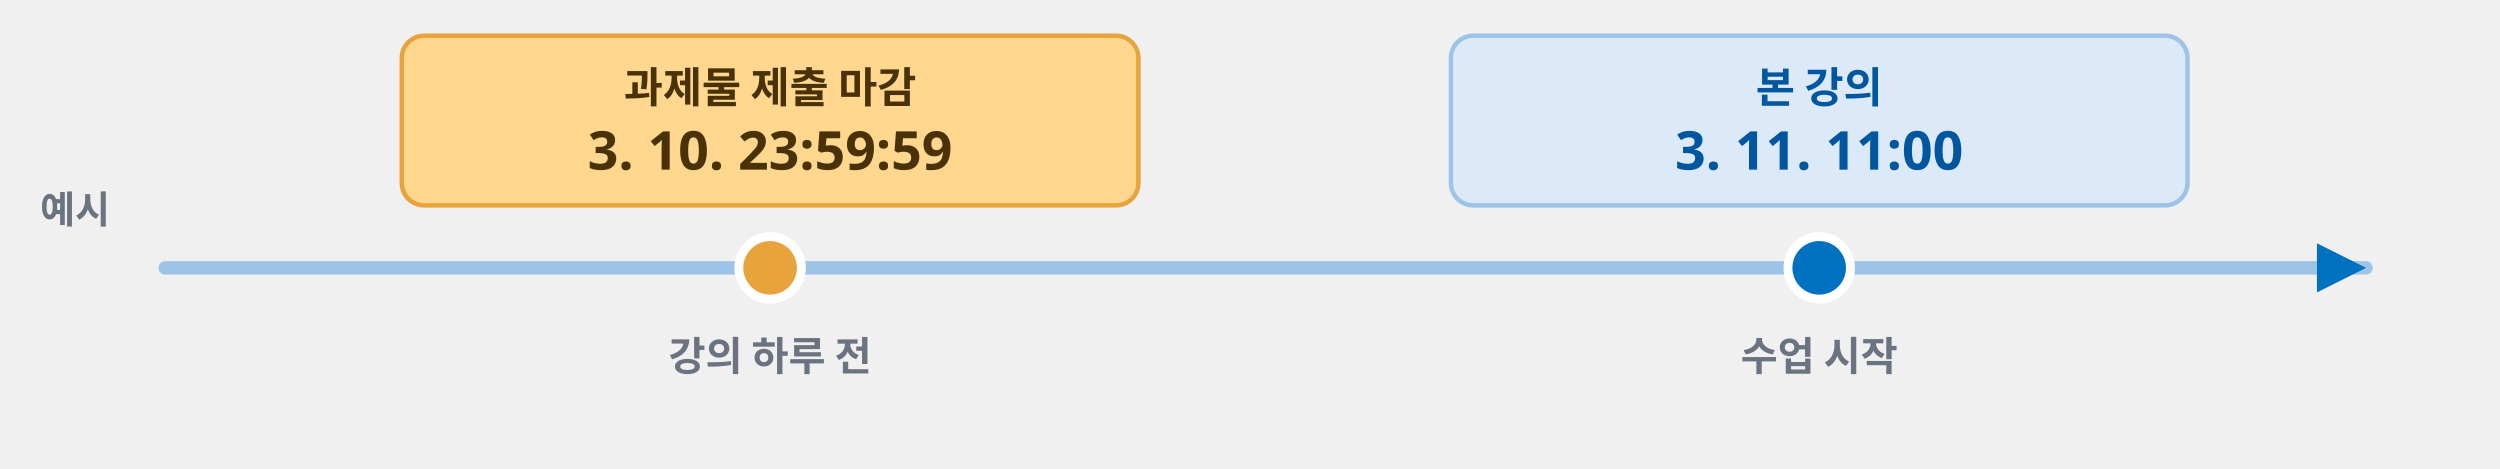
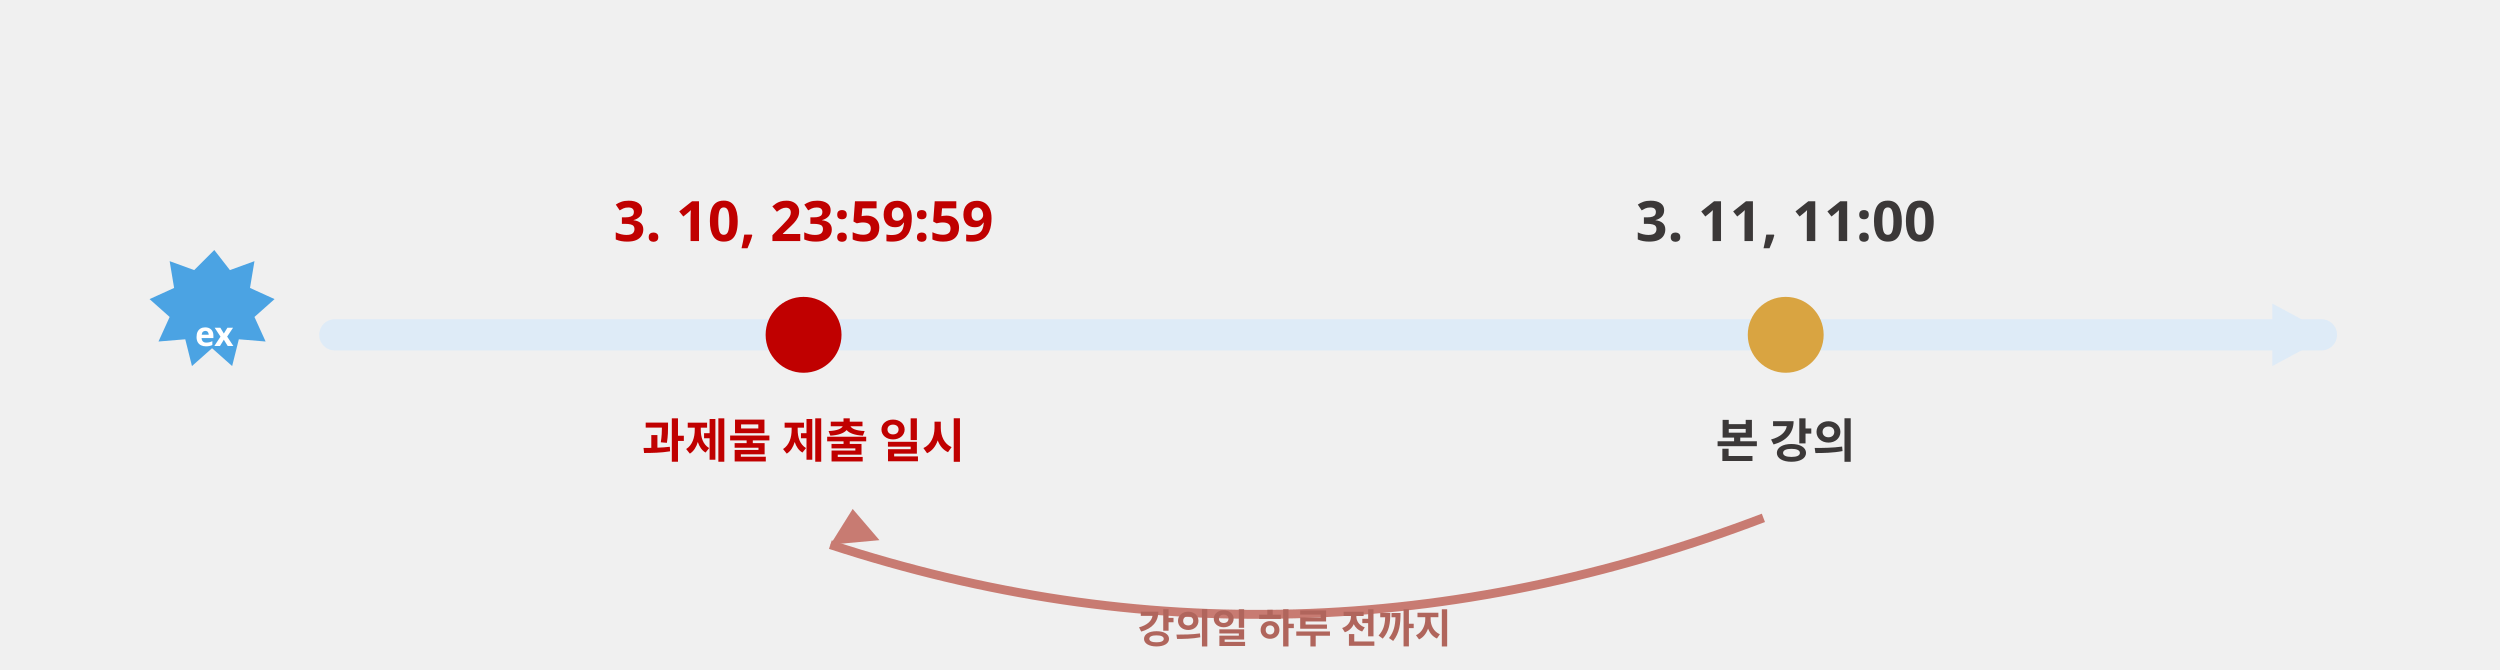
- <svg xmlns="http://www.w3.org/2000/svg" viewBox="0 0 1120 210" role="img" aria-label="과제물 제출 일시는 강의 하루 전 23시 59분 59초까지">
-   <line x1="74" y1="120" x2="1060" y2="120" stroke="#9DC3E6" stroke-width="6" stroke-linecap="round" />
-   <path d="M1060 120 l-22 -11 v22z" fill="#0070C0" />
-   <g transform="translate(180,0)">
-     <rect x="0" y="16" width="330" height="76" rx="10" fill="#FFD78F" stroke="#E8A33D" stroke-width="2" />
-     <text x="165" y="46" text-anchor="middle" font-family="Noto Sans KR, sans-serif" font-size="19" font-weight="800" fill="#4A3208">과제물 제출 마감</text>
-     <text x="165" y="76" text-anchor="middle" font-family="Outfit, sans-serif" font-size="24" font-weight="700" fill="#4A3208">3. 10.  23:59:59</text>
-     <circle cx="165" cy="120" r="14" fill="#E8A33D" stroke="#FFFFFF" stroke-width="4" />
-     <text x="165" y="166" text-anchor="middle" font-family="Noto Sans KR, sans-serif" font-size="18" font-weight="700" fill="#6B7280">강의 하루 전</text>
+ <svg xmlns="http://www.w3.org/2000/svg" viewBox="0 0 1120 300" role="img" aria-label="과제물 제출 일시는 강의일 하루 전 3. 10, 23:59:59 까지, 본 강의는 3. 11, 11:00">
+   <line x1="150" y1="150" x2="1040" y2="150" stroke="#DEEBF7" stroke-width="14" stroke-linecap="round" />
+   <path d="M1044 150 l-26 -14 v28z" fill="#DEEBF7" />
+   <g transform="translate(58,112)">
+     <path d="M38 0 l7 9 11-4 -2 12 11 5 -9 8 5 11 -12-1 -3 12 -9-8 -9 8 -3-12 -12 1 5-11 -9-8 11-5 -2-12 11 4z" fill="#4BA3E3" />
+     <text x="38" y="43" text-anchor="middle" font-family="Outfit, sans-serif" font-size="15" font-weight="700" fill="#FFFFFF">ex</text>
  </g>
-   <g transform="translate(650,0)">
-     <rect x="0" y="16" width="330" height="76" rx="10" fill="#DCE9F8" stroke="#9DC3E6" stroke-width="2" />
-     <text x="165" y="46" text-anchor="middle" font-family="Noto Sans KR, sans-serif" font-size="19" font-weight="800" fill="#0057A0">본 강의</text>
-     <text x="165" y="76" text-anchor="middle" font-family="Outfit, sans-serif" font-size="24" font-weight="700" fill="#0057A0">3. 11.  11:00</text>
-     <circle cx="165" cy="120" r="14" fill="#0070C0" stroke="#FFFFFF" stroke-width="4" />
-     <text x="165" y="166" text-anchor="middle" font-family="Noto Sans KR, sans-serif" font-size="18" font-weight="700" fill="#6B7280">수업 시작</text>
+   <g>
+     <circle cx="360" cy="150" r="17" fill="#C00000" />
+     <text x="360" y="108" text-anchor="middle" font-family="Outfit, sans-serif" font-size="25" font-weight="700" fill="#C00000">3. 10, 23:59:59</text>
+     <text x="360" y="205" text-anchor="middle" font-family="Noto Sans KR, sans-serif" font-size="21" font-weight="800" fill="#C00000">과제물 제출 일시</text>
  </g>
-   <text x="18" y="100" font-family="Noto Sans KR, sans-serif" font-size="17" font-weight="700" fill="#6B7280">예시</text>
+   <g>
+     <circle cx="800" cy="150" r="17" fill="#D9A441" />
+     <text x="800" y="108" text-anchor="middle" font-family="Outfit, sans-serif" font-size="25" font-weight="600" fill="#3B3838">3. 11, 11:00</text>
+     <text x="800" y="205" text-anchor="middle" font-family="Noto Sans KR, sans-serif" font-size="21" font-weight="800" fill="#3B3838">본 강의</text>
+   </g>
+   <path id="tl68" d="M790 232 Q580 312 372 244" fill="none" stroke="#C87B72" stroke-width="4" />
+   <path d="M372 244 l22 -2 -12 -14z" fill="#C87B72" />
+   <text x="580" y="288" text-anchor="middle" font-family="Noto Sans KR, sans-serif" font-size="18" font-weight="800" fill="#B0655C">강의일 하루 전까지</text>
</svg>
